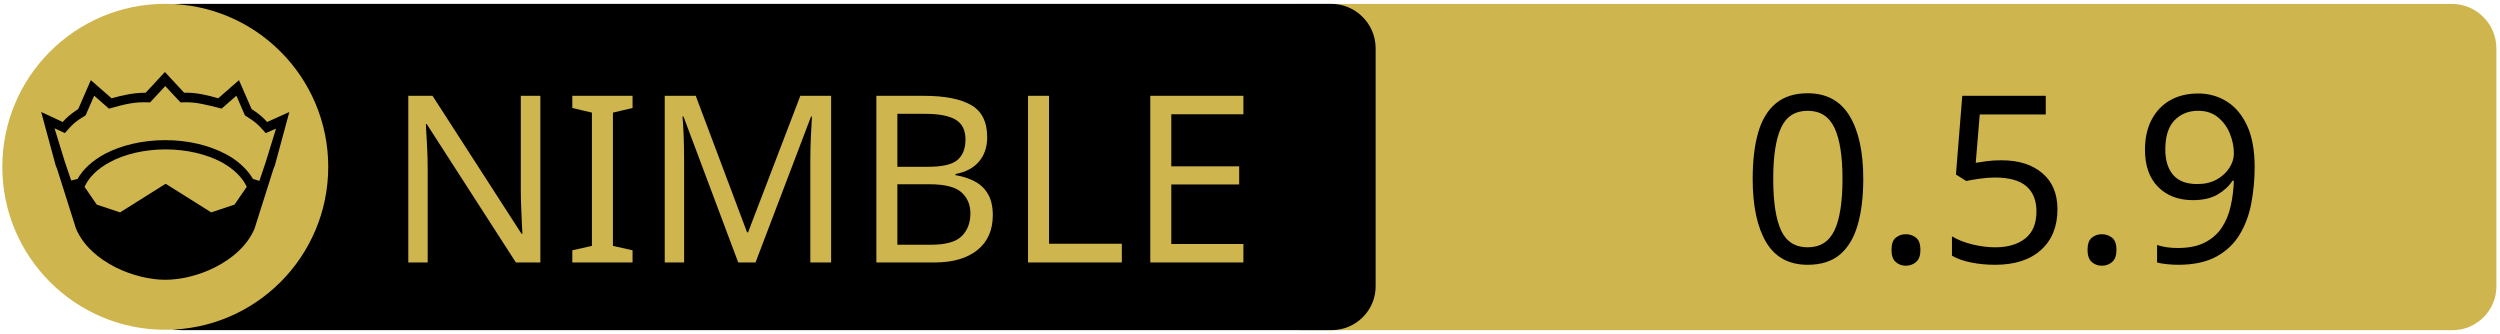
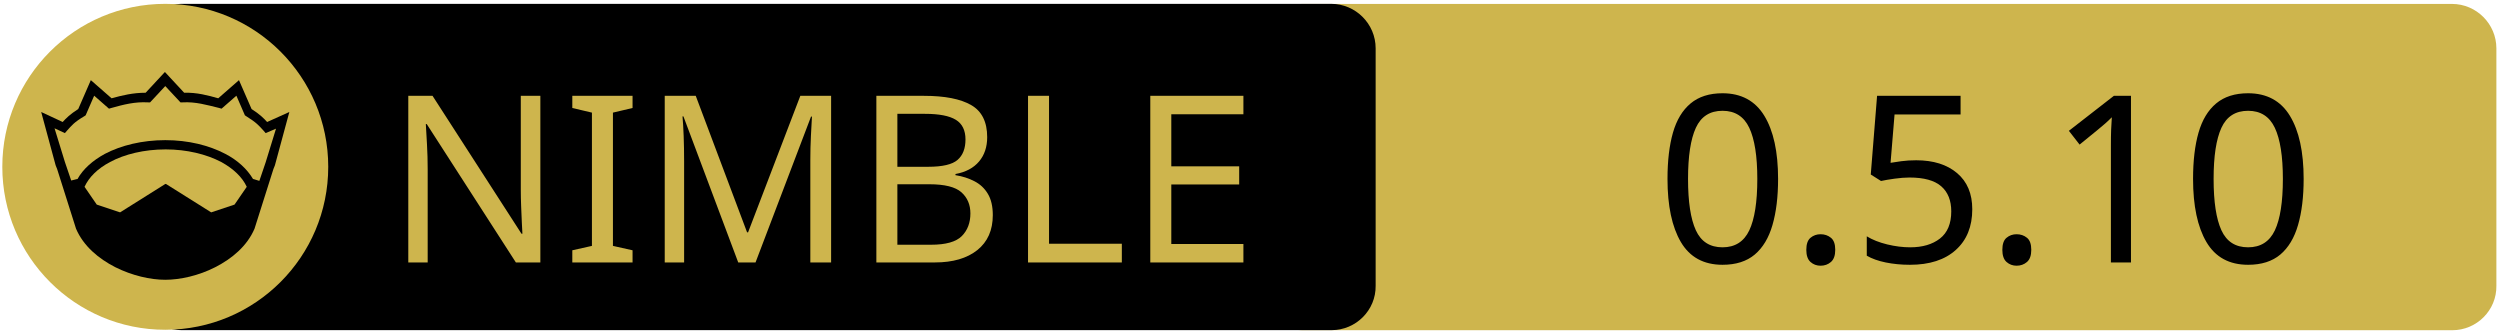
<svg xmlns="http://www.w3.org/2000/svg" xmlns:xlink="http://www.w3.org/1999/xlink" width="675" height="90" xml:space="preserve" version="1.1">
  <a xlink:href="https://github.com/capocasa/sandwall">
    <g>
      <path fill="#CEB54D" id="svg_15" d="m662.123,89.159l-310.5,0c-6.6,0 -12,-5.4 -12,-12l0,-64.1c0,-6.6 5.4,-12 12,-12l310.4,0c6.6,0 12,5.4 12,12l0,64.1c0.1,6.6 -5.3,12 -11.9,12z" />
      <path id="svg_1" d="m359.524,89.139l-310.5,0c-6.6,0 -12,-5.4 -12,-12l0,-64.1c0,-6.6 5.4,-12 12,-12l310.4,0c6.6,0 12,5.4 12,12l0,64.1c0.1,6.6 -5.3,12 -11.9,12z" />
      <rect id="svg_2" fill="none" height="45.9" width="315.3" class="st0" y="24.539" x="60.224" />
      <circle id="svg_4" fill="#CEB54D" r="44" cy="45.039" cx="44.624" class="st1" />
      <g id="XMLID_4_">
        <path id="svg_5" d="m78.124,30.239l-3.9,14.4l-0.4,1l-5.1,16.1c0,0 0,0 0,0c-2,4.7 -6.1,8.1 -10.6,10.4c-4.5,2.3 -9.5,3.4 -13.5,3.4c-4,0 -8.9,-1.1 -13.5,-3.4c-4.5,-2.3 -8.6,-5.7 -10.6,-10.4c0,0 0,0 0,0l-5.1,-16.1l-0.4,-1l-3.9,-14.4l5.8,2.7c0.9,-1 2,-2.1 4.2,-3.5l3.4,-7.8l5.6,4.9c2.9,-0.8 5.8,-1.5 9.2,-1.5l5.2,-5.6l5.2,5.6c3.4,-0.1 6.4,0.7 9.2,1.5l5.6,-4.9l3.4,7.8c2.2,1.4 3.3,2.5 4.2,3.5l6,-2.7z" />
        <g id="XMLID_6_">
          <g id="svg_6">
            <path id="svg_7" fill="#CEB54D" d="m66.624,50.439l-3.3,4.8l-6.3,2.1l-12.1,-7.6c-0.1,-0.1 -0.3,-0.1 -0.4,0l-12.1,7.6l-6.3,-2.1l-3.3,-4.8c1.2,-2.6 3.5,-4.9 6.9,-6.7c3.9,-2.1 9.2,-3.4 15,-3.4c5.7,0 11,1.3 15,3.4c3.3,1.8 5.7,4.1 6.9,6.7z" class="st1" />
          </g>
          <g id="svg_8" />
        </g>
        <g id="XMLID_5_">
          <g id="svg_9">
            <path id="svg_10" fill="#CEB54D" d="m74.524,34.739l-2.8,9.1l-1.7,5l-1.6,-0.5c0,0 -0.1,0 -0.1,0c-1.6,-2.7 -4.2,-5.1 -7.5,-6.8c-4.4,-2.3 -10,-3.7 -16.2,-3.7c-6.2,0 -11.9,1.4 -16.3,3.7c-3.3,1.8 -5.9,4.1 -7.4,6.8c0,0 -0.1,0 -0.1,0l-1.6,0.4l-1.7,-5l-2.8,-9.1l2.8,1.3l0.6,-0.7c1.2,-1.3 1.8,-2.2 4.7,-3.9l0.3,-0.2l2.3,-5.3l4,3.5l0.7,-0.2c3.2,-0.9 6.3,-1.7 9.8,-1.5l0.6,0l4.1,-4.4l4.1,4.4l0.6,0c3.5,-0.2 6.5,0.7 9.8,1.5l0.7,0.2l4,-3.5l2.3,5.3l0.3,0.2c2.9,1.8 3.5,2.6 4.7,3.9l0.6,0.7l2.8,-1.2z" class="st1" />
          </g>
          <g id="svg_11" />
        </g>
      </g>
      <text x="-442" y="-350.021" id="svg_16" font-size="63px" font-family="'PT Sans Caption', 'Tahoma', 'Helvetica Neue Medium', 'PT Sans', sans-serif" fill="#CEB54D" class="st1 st2 st3" transform="matrix(1 0 0 1 546.13 420.879)">NIMBLE</text>
-       <text x="-76.0" y="-350.012" id="svg_17" font-size="63.012px" font-family="'PT Sans Caption', 'Tahoma', 'Helvetica Neue Medium', 'PT Sans', sans-serif" fill="#000000" class="st1 st2 st3" transform="matrix(1 0 0 1 546.13 420.879)">0.5.9</text>
+       <text x="-99.0" y="-350.012" id="svg_17" font-size="63.012px" font-family="'PT Sans Caption', 'Tahoma', 'Helvetica Neue Medium', 'PT Sans', sans-serif" fill="#000000" class="st1 st2 st3" transform="matrix(1 0 0 1 546.13 420.879)">0.5.10</text>
    </g>
  </a>
</svg>
